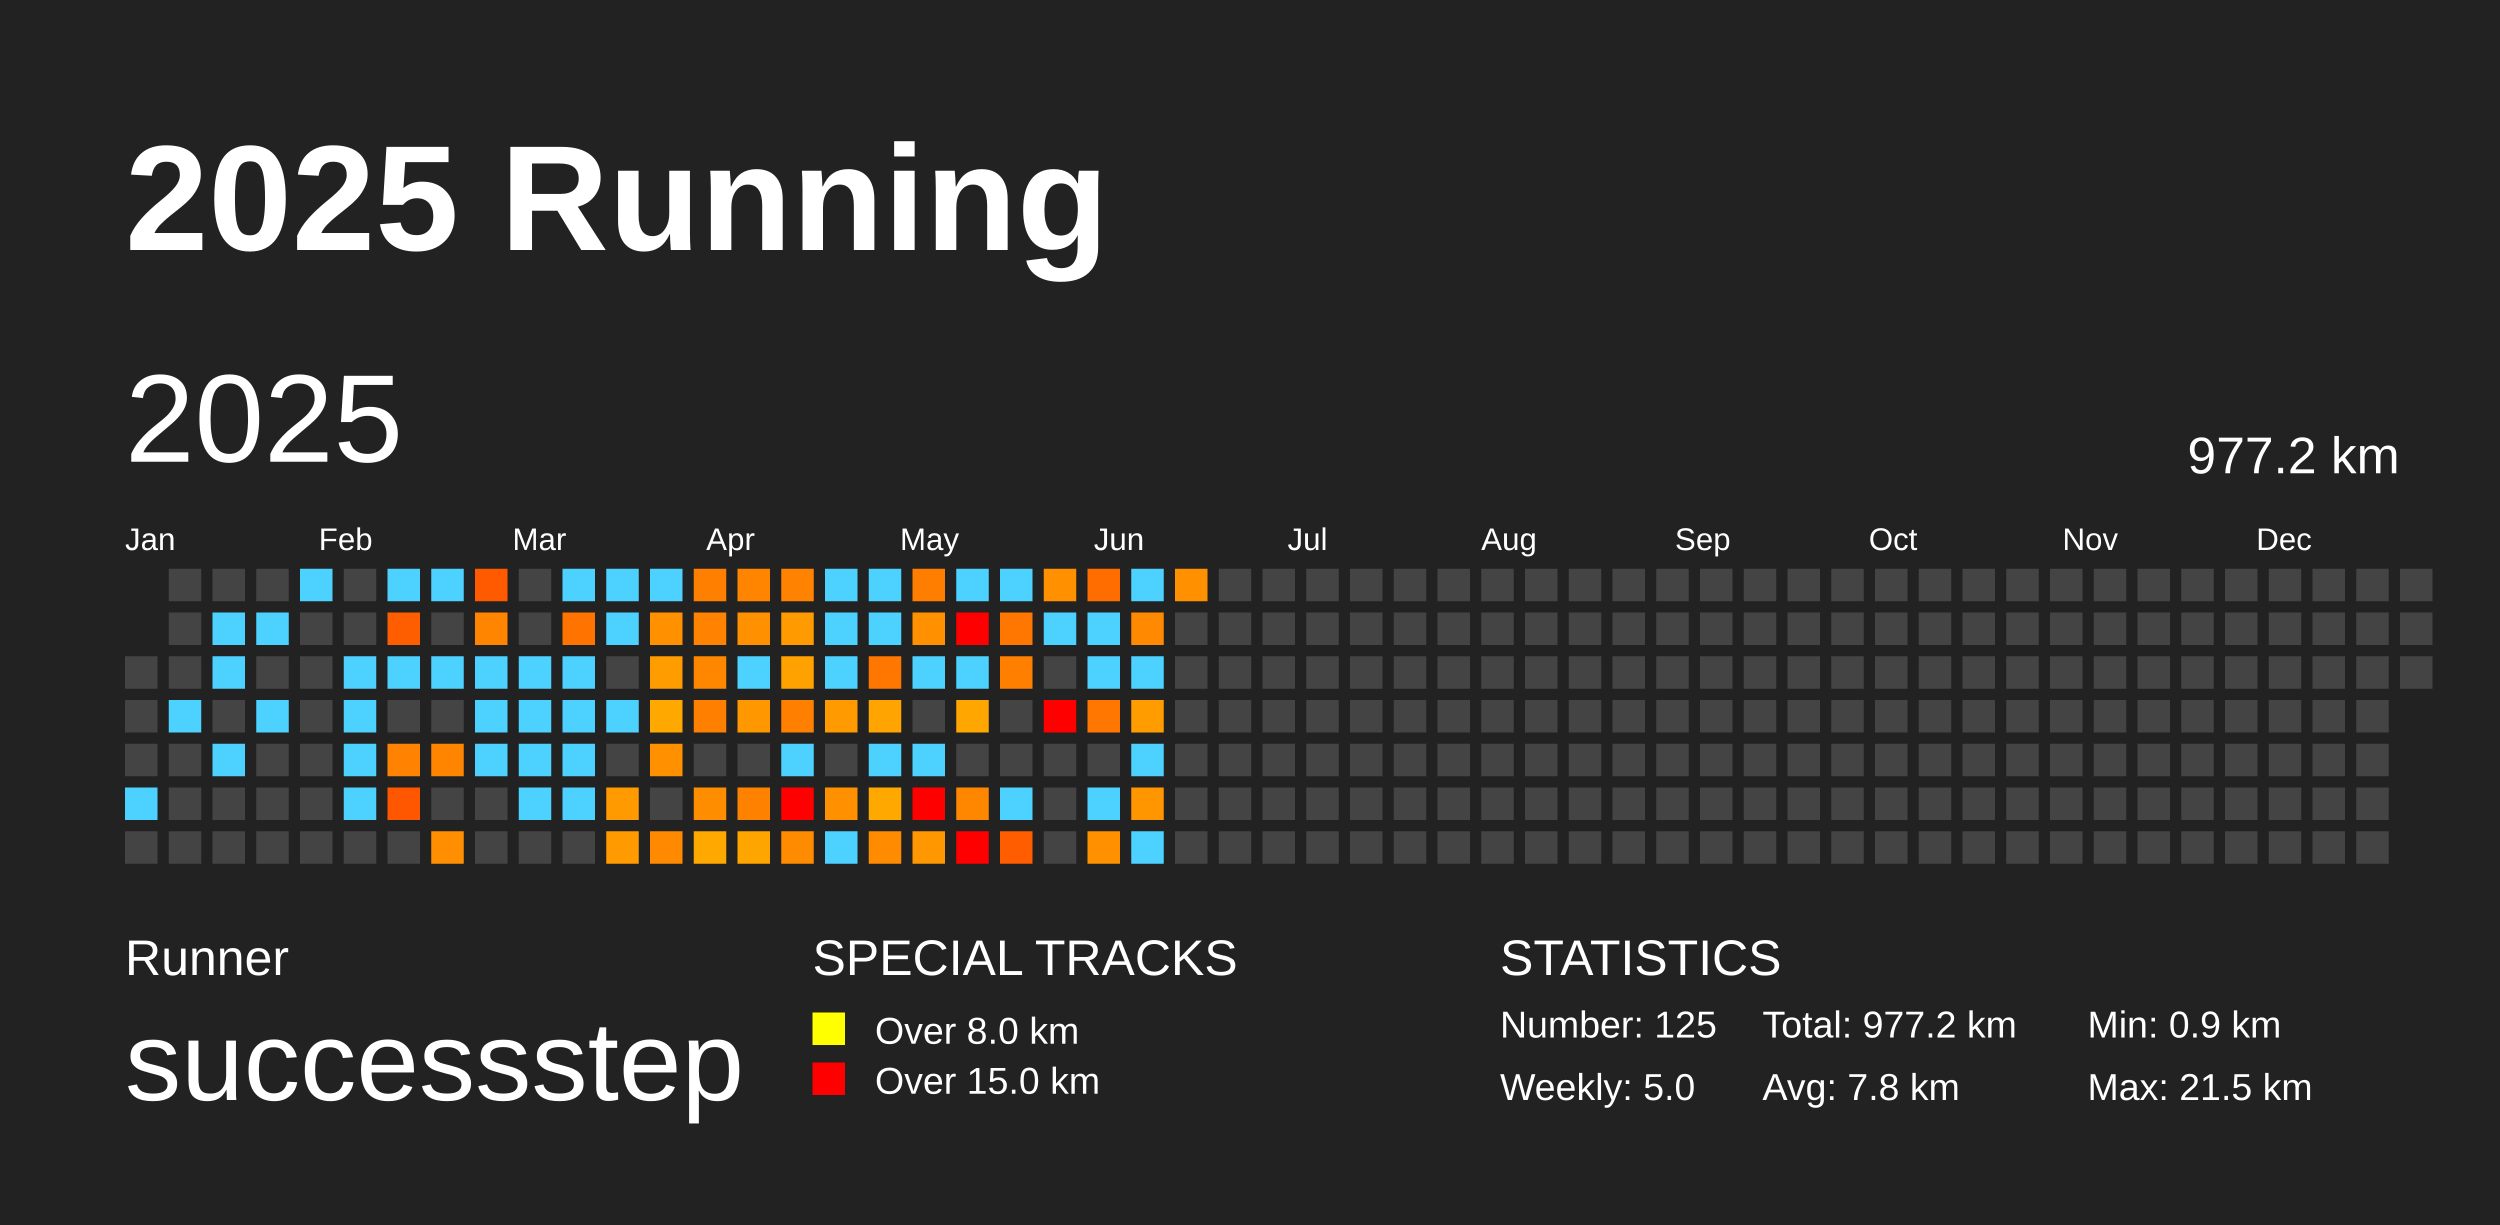
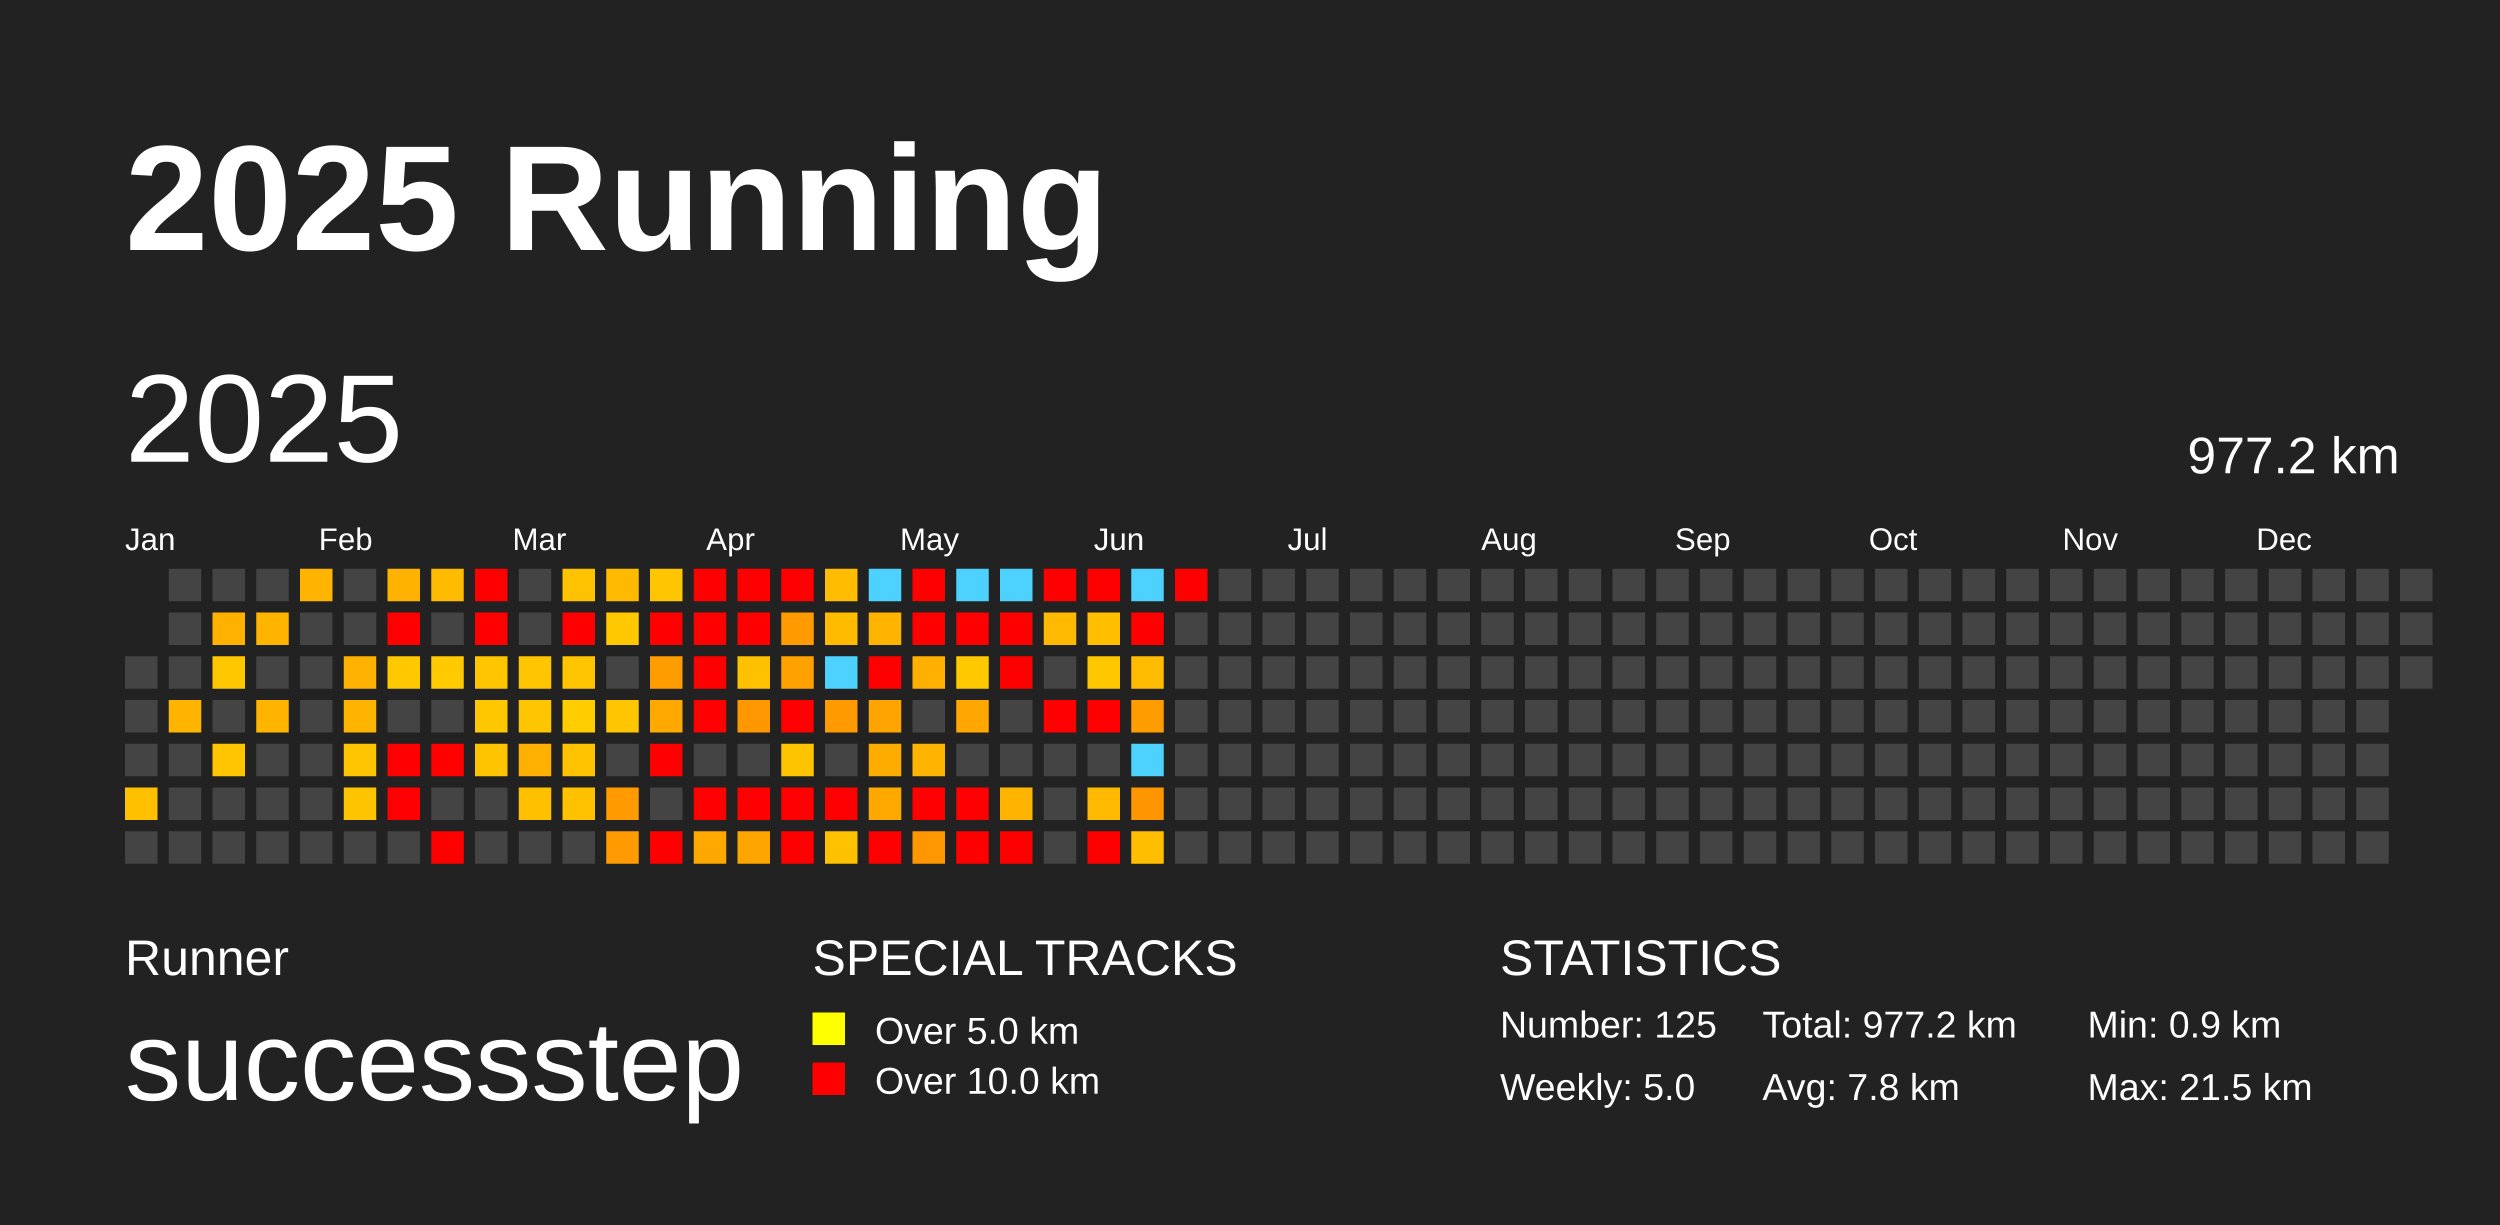
<svg xmlns="http://www.w3.org/2000/svg" baseProfile="full" height="98mm" version="1.1" viewBox="0,0,200,98" width="200mm">
  <defs />
  <rect fill="#222222" height="98" width="200" x="0" y="0" />
  <text fill="#FFFFFF" style="font-size:12px; font-family:Arial; font-weight:bold;" x="10" y="20">2025 Running</text>
  <text fill="#FFFFFF" style="font-size:4px; font-family:Arial" x="10" y="78">Runner</text>
  <text fill="#FFFFFF" style="font-size:9px; font-family:Arial" x="10" y="88">successstep</text>
  <text fill="#FFFFFF" style="font-size:4px; font-family:Arial" x="65" y="78">SPECIAL TRACKS</text>
  <rect fill="yellow" height="2.6" width="2.6" x="65" y="81" />
-   <text fill="#FFFFFF" style="font-size:3px; font-family:Arial" x="70" y="83.5">Over 8.0 km</text>
+   <text fill="#FFFFFF" style="font-size:3px; font-family:Arial" x="70" y="83.5">Over 5.0 km</text>
  <rect fill="red" height="2.6" width="2.6" x="65" y="85" />
-   <text fill="#FFFFFF" style="font-size:3px; font-family:Arial" x="70" y="87.5">Over 15.0 km</text>
+   <text fill="#FFFFFF" style="font-size:3px; font-family:Arial" x="70" y="87.5">Over 10.0 km</text>
  <text fill="#FFFFFF" style="font-size:4px; font-family:Arial" x="120" y="78">STATISTICS</text>
  <text fill="#FFFFFF" style="font-size:3px; font-family:Arial" x="120" y="83">Number: 125</text>
  <text fill="#FFFFFF" style="font-size:3px; font-family:Arial" x="120" y="88">Weekly: 5.0</text>
  <text fill="#FFFFFF" style="font-size:3px; font-family:Arial" x="141" y="83">Total: 977.2 km</text>
  <text fill="#FFFFFF" style="font-size:3px; font-family:Arial" x="141" y="88">Avg: 7.8 km</text>
  <text fill="#FFFFFF" style="font-size:3px; font-family:Arial" x="167" y="83">Min: 0.9 km</text>
  <text fill="#FFFFFF" style="font-size:3px; font-family:Arial" x="167" y="88">Max: 21.5 km</text>
  <text dominant-baseline="hanging" fill="#FFFFFF" style="font-size:10.0px; font-family:Arial;" x="10" y="30">2025</text>
  <text dominant-baseline="hanging" fill="#FFFFFF" style="font-size:4.125px; font-family:Arial;" x="175" y="35">977.2 km</text>
  <text fill="#FFFFFF" style="font-size:2.5px; font-family:Arial" x="10.0" y="44">Jan</text>
  <text fill="#FFFFFF" style="font-size:2.5px; font-family:Arial" x="25.5" y="44">Feb</text>
  <text fill="#FFFFFF" style="font-size:2.5px; font-family:Arial" x="41.0" y="44">Mar</text>
  <text fill="#FFFFFF" style="font-size:2.5px; font-family:Arial" x="56.5" y="44">Apr</text>
  <text fill="#FFFFFF" style="font-size:2.5px; font-family:Arial" x="72.0" y="44">May</text>
  <text fill="#FFFFFF" style="font-size:2.5px; font-family:Arial" x="87.5" y="44">Jun</text>
  <text fill="#FFFFFF" style="font-size:2.5px; font-family:Arial" x="103.0" y="44">Jul</text>
  <text fill="#FFFFFF" style="font-size:2.5px; font-family:Arial" x="118.5" y="44">Aug</text>
  <text fill="#FFFFFF" style="font-size:2.5px; font-family:Arial" x="134.0" y="44">Sep</text>
  <text fill="#FFFFFF" style="font-size:2.5px; font-family:Arial" x="149.5" y="44">Oct</text>
  <text fill="#FFFFFF" style="font-size:2.5px; font-family:Arial" x="165.0" y="44">Nov</text>
  <text fill="#FFFFFF" style="font-size:2.5px; font-family:Arial" x="180.5" y="44">Dec</text>
  <rect fill="#444444" height="2.6" width="2.6" x="10.0" y="52.5" />
  <rect fill="#444444" height="2.6" width="2.6" x="10.0" y="56.0" />
  <rect fill="#444444" height="2.6" width="2.6" x="10.0" y="59.5" />
-   <rect fill="#4dd2ff" height="2.6" width="2.6" x="10.0" y="63.0" />
+   <rect fill="#ffc000" height="2.6" width="2.6" x="10.0" y="63.0" />
  <rect fill="#444444" height="2.6" width="2.6" x="10.0" y="66.5" />
  <rect fill="#444444" height="2.6" width="2.6" x="13.5" y="45.5" />
  <rect fill="#444444" height="2.6" width="2.6" x="13.5" y="49.0" />
  <rect fill="#444444" height="2.6" width="2.6" x="13.5" y="52.5" />
-   <rect fill="#4dd2ff" height="2.6" width="2.6" x="13.5" y="56.0" />
+   <rect fill="#ffb500" height="2.6" width="2.6" x="13.5" y="56.0" />
  <rect fill="#444444" height="2.6" width="2.6" x="13.5" y="59.5" />
  <rect fill="#444444" height="2.6" width="2.6" x="13.5" y="63.0" />
  <rect fill="#444444" height="2.6" width="2.6" x="13.5" y="66.5" />
  <rect fill="#444444" height="2.6" width="2.6" x="17.0" y="45.5" />
-   <rect fill="#4dd2ff" height="2.6" width="2.6" x="17.0" y="49.0" />
-   <rect fill="#4dd2ff" height="2.6" width="2.6" x="17.0" y="52.5" />
+   <rect fill="#ffb100" height="2.6" width="2.6" x="17.0" y="49.0" />
+   <rect fill="#ffc700" height="2.6" width="2.6" x="17.0" y="52.5" />
  <rect fill="#444444" height="2.6" width="2.6" x="17.0" y="56.0" />
-   <rect fill="#4dd2ff" height="2.6" width="2.6" x="17.0" y="59.5" />
+   <rect fill="#ffc600" height="2.6" width="2.6" x="17.0" y="59.5" />
  <rect fill="#444444" height="2.6" width="2.6" x="17.0" y="63.0" />
  <rect fill="#444444" height="2.6" width="2.6" x="17.0" y="66.5" />
  <rect fill="#444444" height="2.6" width="2.6" x="20.5" y="45.5" />
-   <rect fill="#4dd2ff" height="2.6" width="2.6" x="20.5" y="49.0" />
+   <rect fill="#ffb400" height="2.6" width="2.6" x="20.5" y="49.0" />
  <rect fill="#444444" height="2.6" width="2.6" x="20.5" y="52.5" />
-   <rect fill="#4dd2ff" height="2.6" width="2.6" x="20.5" y="56.0" />
+   <rect fill="#ffb500" height="2.6" width="2.6" x="20.5" y="56.0" />
  <rect fill="#444444" height="2.6" width="2.6" x="20.5" y="59.5" />
  <rect fill="#444444" height="2.6" width="2.6" x="20.5" y="63.0" />
  <rect fill="#444444" height="2.6" width="2.6" x="20.5" y="66.5" />
-   <rect fill="#4dd2ff" height="2.6" width="2.6" x="24.0" y="45.5" />
+   <rect fill="#ffb400" height="2.6" width="2.6" x="24.0" y="45.5" />
  <rect fill="#444444" height="2.6" width="2.6" x="24.0" y="49.0" />
  <rect fill="#444444" height="2.6" width="2.6" x="24.0" y="52.5" />
  <rect fill="#444444" height="2.6" width="2.6" x="24.0" y="56.0" />
  <rect fill="#444444" height="2.6" width="2.6" x="24.0" y="59.5" />
  <rect fill="#444444" height="2.6" width="2.6" x="24.0" y="63.0" />
  <rect fill="#444444" height="2.6" width="2.6" x="24.0" y="66.5" />
  <rect fill="#444444" height="2.6" width="2.6" x="27.5" y="45.5" />
  <rect fill="#444444" height="2.6" width="2.6" x="27.5" y="49.0" />
-   <rect fill="#4dd2ff" height="2.6" width="2.6" x="27.5" y="52.5" />
-   <rect fill="#4dd2ff" height="2.6" width="2.6" x="27.5" y="56.0" />
-   <rect fill="#4dd2ff" height="2.6" width="2.6" x="27.5" y="59.5" />
-   <rect fill="#4dd2ff" height="2.6" width="2.6" x="27.5" y="63.0" />
+   <rect fill="#ffb100" height="2.6" width="2.6" x="27.5" y="52.5" />
+   <rect fill="#ffb400" height="2.6" width="2.6" x="27.5" y="56.0" />
+   <rect fill="#ffc500" height="2.6" width="2.6" x="27.5" y="59.5" />
+   <rect fill="#ffc400" height="2.6" width="2.6" x="27.5" y="63.0" />
  <rect fill="#444444" height="2.6" width="2.6" x="27.5" y="66.5" />
-   <rect fill="#4dd2ff" height="2.6" width="2.6" x="31.0" y="45.5" />
-   <rect fill="#ff5e00" height="2.6" width="2.6" x="31.0" y="49.0" />
-   <rect fill="#4dd2ff" height="2.6" width="2.6" x="31.0" y="52.5" />
+   <rect fill="#ffb300" height="2.6" width="2.6" x="31.0" y="45.5" />
+   <rect fill="red" height="2.6" width="2.6" x="31.0" y="49.0" />
+   <rect fill="#ffc800" height="2.6" width="2.6" x="31.0" y="52.5" />
  <rect fill="#444444" height="2.6" width="2.6" x="31.0" y="56.0" />
-   <rect fill="#ff8300" height="2.6" width="2.6" x="31.0" y="59.5" />
-   <rect fill="#ff5600" height="2.6" width="2.6" x="31.0" y="63.0" />
+   <rect fill="red" height="2.6" width="2.6" x="31.0" y="59.5" />
+   <rect fill="red" height="2.6" width="2.6" x="31.0" y="63.0" />
  <rect fill="#444444" height="2.6" width="2.6" x="31.0" y="66.5" />
-   <rect fill="#4dd2ff" height="2.6" width="2.6" x="34.5" y="45.5" />
+   <rect fill="#ffbb00" height="2.6" width="2.6" x="34.5" y="45.5" />
  <rect fill="#444444" height="2.6" width="2.6" x="34.5" y="49.0" />
-   <rect fill="#4dd2ff" height="2.6" width="2.6" x="34.5" y="52.5" />
+   <rect fill="#ffcb00" height="2.6" width="2.6" x="34.5" y="52.5" />
  <rect fill="#444444" height="2.6" width="2.6" x="34.5" y="56.0" />
-   <rect fill="#ff8400" height="2.6" width="2.6" x="34.5" y="59.5" />
+   <rect fill="red" height="2.6" width="2.6" x="34.5" y="59.5" />
  <rect fill="#444444" height="2.6" width="2.6" x="34.5" y="63.0" />
-   <rect fill="#ff8f00" height="2.6" width="2.6" x="34.5" y="66.5" />
-   <rect fill="#ff5a00" height="2.6" width="2.6" x="38.0" y="45.5" />
-   <rect fill="#ff8400" height="2.6" width="2.6" x="38.0" y="49.0" />
-   <rect fill="#4dd2ff" height="2.6" width="2.6" x="38.0" y="52.5" />
-   <rect fill="#4dd2ff" height="2.6" width="2.6" x="38.0" y="56.0" />
-   <rect fill="#4dd2ff" height="2.6" width="2.6" x="38.0" y="59.5" />
+   <rect fill="red" height="2.6" width="2.6" x="34.5" y="66.5" />
+   <rect fill="red" height="2.6" width="2.6" x="38.0" y="45.5" />
+   <rect fill="red" height="2.6" width="2.6" x="38.0" y="49.0" />
+   <rect fill="#ffc600" height="2.6" width="2.6" x="38.0" y="52.5" />
+   <rect fill="#ffc700" height="2.6" width="2.6" x="38.0" y="56.0" />
+   <rect fill="#ffc400" height="2.6" width="2.6" x="38.0" y="59.5" />
  <rect fill="#444444" height="2.6" width="2.6" x="38.0" y="63.0" />
  <rect fill="#444444" height="2.6" width="2.6" x="38.0" y="66.5" />
  <rect fill="#444444" height="2.6" width="2.6" x="41.5" y="45.5" />
  <rect fill="#444444" height="2.6" width="2.6" x="41.5" y="49.0" />
-   <rect fill="#4dd2ff" height="2.6" width="2.6" x="41.5" y="52.5" />
-   <rect fill="#4dd2ff" height="2.6" width="2.6" x="41.5" y="56.0" />
-   <rect fill="#4dd2ff" height="2.6" width="2.6" x="41.5" y="59.5" />
-   <rect fill="#4dd2ff" height="2.6" width="2.6" x="41.5" y="63.0" />
+   <rect fill="#ffc500" height="2.6" width="2.6" x="41.5" y="52.5" />
+   <rect fill="#ffc600" height="2.6" width="2.6" x="41.5" y="56.0" />
+   <rect fill="#ffb000" height="2.6" width="2.6" x="41.5" y="59.5" />
+   <rect fill="#ffc000" height="2.6" width="2.6" x="41.5" y="63.0" />
  <rect fill="#444444" height="2.6" width="2.6" x="41.5" y="66.5" />
-   <rect fill="#4dd2ff" height="2.6" width="2.6" x="45.0" y="45.5" />
-   <rect fill="#ff7400" height="2.6" width="2.6" x="45.0" y="49.0" />
-   <rect fill="#4dd2ff" height="2.6" width="2.6" x="45.0" y="52.5" />
-   <rect fill="#4dd2ff" height="2.6" width="2.6" x="45.0" y="56.0" />
-   <rect fill="#4dd2ff" height="2.6" width="2.6" x="45.0" y="59.5" />
-   <rect fill="#4dd2ff" height="2.6" width="2.6" x="45.0" y="63.0" />
+   <rect fill="#ffc200" height="2.6" width="2.6" x="45.0" y="45.5" />
+   <rect fill="red" height="2.6" width="2.6" x="45.0" y="49.0" />
+   <rect fill="#ffc500" height="2.6" width="2.6" x="45.0" y="52.5" />
+   <rect fill="#ffcd00" height="2.6" width="2.6" x="45.0" y="56.0" />
+   <rect fill="#ffc200" height="2.6" width="2.6" x="45.0" y="59.5" />
+   <rect fill="#ffc100" height="2.6" width="2.6" x="45.0" y="63.0" />
  <rect fill="#444444" height="2.6" width="2.6" x="45.0" y="66.5" />
-   <rect fill="#4dd2ff" height="2.6" width="2.6" x="48.5" y="45.5" />
-   <rect fill="#4dd2ff" height="2.6" width="2.6" x="48.5" y="49.0" />
+   <rect fill="#ffba00" height="2.6" width="2.6" x="48.5" y="45.5" />
+   <rect fill="#ffc800" height="2.6" width="2.6" x="48.5" y="49.0" />
  <rect fill="#444444" height="2.6" width="2.6" x="48.5" y="52.5" />
-   <rect fill="#4dd2ff" height="2.6" width="2.6" x="48.5" y="56.0" />
+   <rect fill="#ffc500" height="2.6" width="2.6" x="48.5" y="56.0" />
  <rect fill="#444444" height="2.6" width="2.6" x="48.5" y="59.5" />
  <rect fill="#ff9a00" height="2.6" width="2.6" x="48.5" y="63.0" />
  <rect fill="#ff9b00" height="2.6" width="2.6" x="48.5" y="66.5" />
-   <rect fill="#4dd2ff" height="2.6" width="2.6" x="52.0" y="45.5" />
-   <rect fill="#ff9000" height="2.6" width="2.6" x="52.0" y="49.0" />
+   <rect fill="#ffc500" height="2.6" width="2.6" x="52.0" y="45.5" />
+   <rect fill="red" height="2.6" width="2.6" x="52.0" y="49.0" />
  <rect fill="#ff9c00" height="2.6" width="2.6" x="52.0" y="52.5" />
  <rect fill="#ffa900" height="2.6" width="2.6" x="52.0" y="56.0" />
-   <rect fill="#ff9100" height="2.6" width="2.6" x="52.0" y="59.5" />
+   <rect fill="red" height="2.6" width="2.6" x="52.0" y="59.5" />
  <rect fill="#444444" height="2.6" width="2.6" x="52.0" y="63.0" />
-   <rect fill="#ff8900" height="2.6" width="2.6" x="52.0" y="66.5" />
-   <rect fill="#ff8000" height="2.6" width="2.6" x="55.5" y="45.5" />
-   <rect fill="#ff8200" height="2.6" width="2.6" x="55.5" y="49.0" />
-   <rect fill="#ff8700" height="2.6" width="2.6" x="55.5" y="52.5" />
-   <rect fill="#ff8000" height="2.6" width="2.6" x="55.5" y="56.0" />
+   <rect fill="red" height="2.6" width="2.6" x="52.0" y="66.5" />
+   <rect fill="red" height="2.6" width="2.6" x="55.5" y="45.5" />
+   <rect fill="red" height="2.6" width="2.6" x="55.5" y="49.0" />
+   <rect fill="red" height="2.6" width="2.6" x="55.5" y="52.5" />
+   <rect fill="red" height="2.6" width="2.6" x="55.5" y="56.0" />
  <rect fill="#444444" height="2.6" width="2.6" x="55.5" y="59.5" />
-   <rect fill="#ff8d00" height="2.6" width="2.6" x="55.5" y="63.0" />
+   <rect fill="red" height="2.6" width="2.6" x="55.5" y="63.0" />
  <rect fill="#ffa800" height="2.6" width="2.6" x="55.5" y="66.5" />
-   <rect fill="#ff8500" height="2.6" width="2.6" x="59.0" y="45.5" />
-   <rect fill="#ff9100" height="2.6" width="2.6" x="59.0" y="49.0" />
-   <rect fill="#4dd2ff" height="2.6" width="2.6" x="59.0" y="52.5" />
+   <rect fill="red" height="2.6" width="2.6" x="59.0" y="45.5" />
+   <rect fill="red" height="2.6" width="2.6" x="59.0" y="49.0" />
+   <rect fill="#ffc100" height="2.6" width="2.6" x="59.0" y="52.5" />
  <rect fill="#ff9700" height="2.6" width="2.6" x="59.0" y="56.0" />
  <rect fill="#444444" height="2.6" width="2.6" x="59.0" y="59.5" />
-   <rect fill="#ff8100" height="2.6" width="2.6" x="59.0" y="63.0" />
+   <rect fill="red" height="2.6" width="2.6" x="59.0" y="63.0" />
  <rect fill="#ffa500" height="2.6" width="2.6" x="59.0" y="66.5" />
-   <rect fill="#ff8300" height="2.6" width="2.6" x="62.5" y="45.5" />
+   <rect fill="red" height="2.6" width="2.6" x="62.5" y="45.5" />
  <rect fill="#ff9b00" height="2.6" width="2.6" x="62.5" y="49.0" />
  <rect fill="#ffa200" height="2.6" width="2.6" x="62.5" y="52.5" />
-   <rect fill="#ff8000" height="2.6" width="2.6" x="62.5" y="56.0" />
-   <rect fill="#4dd2ff" height="2.6" width="2.6" x="62.5" y="59.5" />
+   <rect fill="red" height="2.6" width="2.6" x="62.5" y="56.0" />
+   <rect fill="#ffc400" height="2.6" width="2.6" x="62.5" y="59.5" />
  <rect fill="red" height="2.6" width="2.6" x="62.5" y="63.0" />
-   <rect fill="#ff8b00" height="2.6" width="2.6" x="62.5" y="66.5" />
-   <rect fill="#4dd2ff" height="2.6" width="2.6" x="66.0" y="45.5" />
-   <rect fill="#4dd2ff" height="2.6" width="2.6" x="66.0" y="49.0" />
+   <rect fill="red" height="2.6" width="2.6" x="62.5" y="66.5" />
+   <rect fill="#ffbc00" height="2.6" width="2.6" x="66.0" y="45.5" />
+   <rect fill="#ffbb00" height="2.6" width="2.6" x="66.0" y="49.0" />
  <rect fill="#4dd2ff" height="2.6" width="2.6" x="66.0" y="52.5" />
  <rect fill="#ff9a00" height="2.6" width="2.6" x="66.0" y="56.0" />
  <rect fill="#444444" height="2.6" width="2.6" x="66.0" y="59.5" />
-   <rect fill="#ff9100" height="2.6" width="2.6" x="66.0" y="63.0" />
-   <rect fill="#4dd2ff" height="2.6" width="2.6" x="66.0" y="66.5" />
+   <rect fill="red" height="2.6" width="2.6" x="66.0" y="63.0" />
+   <rect fill="#ffc100" height="2.6" width="2.6" x="66.0" y="66.5" />
  <rect fill="#4dd2ff" height="2.6" width="2.6" x="69.5" y="45.5" />
-   <rect fill="#4dd2ff" height="2.6" width="2.6" x="69.5" y="49.0" />
-   <rect fill="#ff7600" height="2.6" width="2.6" x="69.5" y="52.5" />
+   <rect fill="#ffb500" height="2.6" width="2.6" x="69.5" y="49.0" />
+   <rect fill="red" height="2.6" width="2.6" x="69.5" y="52.5" />
  <rect fill="#ffa400" height="2.6" width="2.6" x="69.5" y="56.0" />
-   <rect fill="#4dd2ff" height="2.6" width="2.6" x="69.5" y="59.5" />
+   <rect fill="#ffac00" height="2.6" width="2.6" x="69.5" y="59.5" />
  <rect fill="#ffa900" height="2.6" width="2.6" x="69.5" y="63.0" />
-   <rect fill="#ff8c00" height="2.6" width="2.6" x="69.5" y="66.5" />
-   <rect fill="#ff7e00" height="2.6" width="2.6" x="73.0" y="45.5" />
-   <rect fill="#ff9100" height="2.6" width="2.6" x="73.0" y="49.0" />
-   <rect fill="#4dd2ff" height="2.6" width="2.6" x="73.0" y="52.5" />
+   <rect fill="red" height="2.6" width="2.6" x="69.5" y="66.5" />
+   <rect fill="red" height="2.6" width="2.6" x="73.0" y="45.5" />
+   <rect fill="red" height="2.6" width="2.6" x="73.0" y="49.0" />
+   <rect fill="#ffb000" height="2.6" width="2.6" x="73.0" y="52.5" />
  <rect fill="#444444" height="2.6" width="2.6" x="73.0" y="56.0" />
-   <rect fill="#4dd2ff" height="2.6" width="2.6" x="73.0" y="59.5" />
+   <rect fill="#ffb400" height="2.6" width="2.6" x="73.0" y="59.5" />
  <rect fill="red" height="2.6" width="2.6" x="73.0" y="63.0" />
  <rect fill="#ff9800" height="2.6" width="2.6" x="73.0" y="66.5" />
  <rect fill="#4dd2ff" height="2.6" width="2.6" x="76.5" y="45.5" />
  <rect fill="red" height="2.6" width="2.6" x="76.5" y="49.0" />
-   <rect fill="#4dd2ff" height="2.6" width="2.6" x="76.5" y="52.5" />
+   <rect fill="#ffc900" height="2.6" width="2.6" x="76.5" y="52.5" />
  <rect fill="#ffa700" height="2.6" width="2.6" x="76.5" y="56.0" />
  <rect fill="#444444" height="2.6" width="2.6" x="76.5" y="59.5" />
-   <rect fill="#ff8700" height="2.6" width="2.6" x="76.5" y="63.0" />
+   <rect fill="red" height="2.6" width="2.6" x="76.5" y="63.0" />
  <rect fill="red" height="2.6" width="2.6" x="76.5" y="66.5" />
  <rect fill="#4dd2ff" height="2.6" width="2.6" x="80.0" y="45.5" />
-   <rect fill="#ff7700" height="2.6" width="2.6" x="80.0" y="49.0" />
-   <rect fill="#ff7f00" height="2.6" width="2.6" x="80.0" y="52.5" />
+   <rect fill="red" height="2.6" width="2.6" x="80.0" y="49.0" />
+   <rect fill="red" height="2.6" width="2.6" x="80.0" y="52.5" />
  <rect fill="#444444" height="2.6" width="2.6" x="80.0" y="56.0" />
  <rect fill="#444444" height="2.6" width="2.6" x="80.0" y="59.5" />
-   <rect fill="#4dd2ff" height="2.6" width="2.6" x="80.0" y="63.0" />
-   <rect fill="#ff5d00" height="2.6" width="2.6" x="80.0" y="66.5" />
-   <rect fill="#ff9000" height="2.6" width="2.6" x="83.5" y="45.5" />
-   <rect fill="#4dd2ff" height="2.6" width="2.6" x="83.5" y="49.0" />
+   <rect fill="#ffb500" height="2.6" width="2.6" x="80.0" y="63.0" />
+   <rect fill="red" height="2.6" width="2.6" x="80.0" y="66.5" />
+   <rect fill="red" height="2.6" width="2.6" x="83.5" y="45.5" />
+   <rect fill="#ffb900" height="2.6" width="2.6" x="83.5" y="49.0" />
  <rect fill="#444444" height="2.6" width="2.6" x="83.5" y="52.5" />
  <rect fill="red" height="2.6" width="2.6" x="83.5" y="56.0" />
  <rect fill="#444444" height="2.6" width="2.6" x="83.5" y="59.5" />
  <rect fill="#444444" height="2.6" width="2.6" x="83.5" y="63.0" />
  <rect fill="#444444" height="2.6" width="2.6" x="83.5" y="66.5" />
-   <rect fill="#ff6c00" height="2.6" width="2.6" x="87.0" y="45.5" />
-   <rect fill="#4dd2ff" height="2.6" width="2.6" x="87.0" y="49.0" />
-   <rect fill="#4dd2ff" height="2.6" width="2.6" x="87.0" y="52.5" />
-   <rect fill="#ff7700" height="2.6" width="2.6" x="87.0" y="56.0" />
+   <rect fill="red" height="2.6" width="2.6" x="87.0" y="45.5" />
+   <rect fill="#ffbf00" height="2.6" width="2.6" x="87.0" y="49.0" />
+   <rect fill="#ffc700" height="2.6" width="2.6" x="87.0" y="52.5" />
+   <rect fill="red" height="2.6" width="2.6" x="87.0" y="56.0" />
  <rect fill="#444444" height="2.6" width="2.6" x="87.0" y="59.5" />
-   <rect fill="#4dd2ff" height="2.6" width="2.6" x="87.0" y="63.0" />
-   <rect fill="#ff9100" height="2.6" width="2.6" x="87.0" y="66.5" />
+   <rect fill="#ffb900" height="2.6" width="2.6" x="87.0" y="63.0" />
+   <rect fill="red" height="2.6" width="2.6" x="87.0" y="66.5" />
  <rect fill="#4dd2ff" height="2.6" width="2.6" x="90.5" y="45.5" />
-   <rect fill="#ff8900" height="2.6" width="2.6" x="90.5" y="49.0" />
-   <rect fill="#4dd2ff" height="2.6" width="2.6" x="90.5" y="52.5" />
+   <rect fill="red" height="2.6" width="2.6" x="90.5" y="49.0" />
+   <rect fill="#ffbc00" height="2.6" width="2.6" x="90.5" y="52.5" />
  <rect fill="#ff9d00" height="2.6" width="2.6" x="90.5" y="56.0" />
  <rect fill="#4dd2ff" height="2.6" width="2.6" x="90.5" y="59.5" />
  <rect fill="#ff9600" height="2.6" width="2.6" x="90.5" y="63.0" />
-   <rect fill="#4dd2ff" height="2.6" width="2.6" x="90.5" y="66.5" />
-   <rect fill="#ff9100" height="2.6" width="2.6" x="94.0" y="45.5" />
+   <rect fill="#ffbf00" height="2.6" width="2.6" x="90.5" y="66.5" />
+   <rect fill="red" height="2.6" width="2.6" x="94.0" y="45.5" />
  <rect fill="#444444" height="2.6" width="2.6" x="94.0" y="49.0" />
  <rect fill="#444444" height="2.6" width="2.6" x="94.0" y="52.5" />
  <rect fill="#444444" height="2.6" width="2.6" x="94.0" y="56.0" />
  <rect fill="#444444" height="2.6" width="2.6" x="94.0" y="59.5" />
  <rect fill="#444444" height="2.6" width="2.6" x="94.0" y="63.0" />
  <rect fill="#444444" height="2.6" width="2.6" x="94.0" y="66.5" />
  <rect fill="#444444" height="2.6" width="2.6" x="97.5" y="45.5" />
  <rect fill="#444444" height="2.6" width="2.6" x="97.5" y="49.0" />
  <rect fill="#444444" height="2.6" width="2.6" x="97.5" y="52.5" />
  <rect fill="#444444" height="2.6" width="2.6" x="97.5" y="56.0" />
  <rect fill="#444444" height="2.6" width="2.6" x="97.5" y="59.5" />
  <rect fill="#444444" height="2.6" width="2.6" x="97.5" y="63.0" />
  <rect fill="#444444" height="2.6" width="2.6" x="97.5" y="66.5" />
  <rect fill="#444444" height="2.6" width="2.6" x="101.0" y="45.5" />
  <rect fill="#444444" height="2.6" width="2.6" x="101.0" y="49.0" />
  <rect fill="#444444" height="2.6" width="2.6" x="101.0" y="52.5" />
  <rect fill="#444444" height="2.6" width="2.6" x="101.0" y="56.0" />
  <rect fill="#444444" height="2.6" width="2.6" x="101.0" y="59.5" />
  <rect fill="#444444" height="2.6" width="2.6" x="101.0" y="63.0" />
  <rect fill="#444444" height="2.6" width="2.6" x="101.0" y="66.5" />
  <rect fill="#444444" height="2.6" width="2.6" x="104.5" y="45.5" />
  <rect fill="#444444" height="2.6" width="2.6" x="104.5" y="49.0" />
  <rect fill="#444444" height="2.6" width="2.6" x="104.5" y="52.5" />
  <rect fill="#444444" height="2.6" width="2.6" x="104.5" y="56.0" />
  <rect fill="#444444" height="2.6" width="2.6" x="104.5" y="59.5" />
  <rect fill="#444444" height="2.6" width="2.6" x="104.5" y="63.0" />
  <rect fill="#444444" height="2.6" width="2.6" x="104.5" y="66.5" />
  <rect fill="#444444" height="2.6" width="2.6" x="108.0" y="45.5" />
  <rect fill="#444444" height="2.6" width="2.6" x="108.0" y="49.0" />
  <rect fill="#444444" height="2.6" width="2.6" x="108.0" y="52.5" />
  <rect fill="#444444" height="2.6" width="2.6" x="108.0" y="56.0" />
  <rect fill="#444444" height="2.6" width="2.6" x="108.0" y="59.5" />
  <rect fill="#444444" height="2.6" width="2.6" x="108.0" y="63.0" />
  <rect fill="#444444" height="2.6" width="2.6" x="108.0" y="66.5" />
  <rect fill="#444444" height="2.6" width="2.6" x="111.5" y="45.5" />
  <rect fill="#444444" height="2.6" width="2.6" x="111.5" y="49.0" />
  <rect fill="#444444" height="2.6" width="2.6" x="111.5" y="52.5" />
  <rect fill="#444444" height="2.6" width="2.6" x="111.5" y="56.0" />
  <rect fill="#444444" height="2.6" width="2.6" x="111.5" y="59.5" />
  <rect fill="#444444" height="2.6" width="2.6" x="111.5" y="63.0" />
  <rect fill="#444444" height="2.6" width="2.6" x="111.5" y="66.5" />
  <rect fill="#444444" height="2.6" width="2.6" x="115.0" y="45.5" />
  <rect fill="#444444" height="2.6" width="2.6" x="115.0" y="49.0" />
  <rect fill="#444444" height="2.6" width="2.6" x="115.0" y="52.5" />
  <rect fill="#444444" height="2.6" width="2.6" x="115.0" y="56.0" />
  <rect fill="#444444" height="2.6" width="2.6" x="115.0" y="59.5" />
  <rect fill="#444444" height="2.6" width="2.6" x="115.0" y="63.0" />
  <rect fill="#444444" height="2.6" width="2.6" x="115.0" y="66.5" />
  <rect fill="#444444" height="2.6" width="2.6" x="118.5" y="45.5" />
  <rect fill="#444444" height="2.6" width="2.6" x="118.5" y="49.0" />
  <rect fill="#444444" height="2.6" width="2.6" x="118.5" y="52.5" />
  <rect fill="#444444" height="2.6" width="2.6" x="118.5" y="56.0" />
  <rect fill="#444444" height="2.6" width="2.6" x="118.5" y="59.5" />
  <rect fill="#444444" height="2.6" width="2.6" x="118.5" y="63.0" />
  <rect fill="#444444" height="2.6" width="2.6" x="118.5" y="66.5" />
  <rect fill="#444444" height="2.6" width="2.6" x="122.0" y="45.5" />
  <rect fill="#444444" height="2.6" width="2.6" x="122.0" y="49.0" />
  <rect fill="#444444" height="2.6" width="2.6" x="122.0" y="52.5" />
  <rect fill="#444444" height="2.6" width="2.6" x="122.0" y="56.0" />
  <rect fill="#444444" height="2.6" width="2.6" x="122.0" y="59.5" />
  <rect fill="#444444" height="2.6" width="2.6" x="122.0" y="63.0" />
  <rect fill="#444444" height="2.6" width="2.6" x="122.0" y="66.5" />
  <rect fill="#444444" height="2.6" width="2.6" x="125.5" y="45.5" />
  <rect fill="#444444" height="2.6" width="2.6" x="125.5" y="49.0" />
  <rect fill="#444444" height="2.6" width="2.6" x="125.5" y="52.5" />
  <rect fill="#444444" height="2.6" width="2.6" x="125.5" y="56.0" />
  <rect fill="#444444" height="2.6" width="2.6" x="125.5" y="59.5" />
  <rect fill="#444444" height="2.6" width="2.6" x="125.5" y="63.0" />
  <rect fill="#444444" height="2.6" width="2.6" x="125.5" y="66.5" />
  <rect fill="#444444" height="2.6" width="2.6" x="129.0" y="45.5" />
  <rect fill="#444444" height="2.6" width="2.6" x="129.0" y="49.0" />
  <rect fill="#444444" height="2.6" width="2.6" x="129.0" y="52.5" />
  <rect fill="#444444" height="2.6" width="2.6" x="129.0" y="56.0" />
  <rect fill="#444444" height="2.6" width="2.6" x="129.0" y="59.5" />
  <rect fill="#444444" height="2.6" width="2.6" x="129.0" y="63.0" />
  <rect fill="#444444" height="2.6" width="2.6" x="129.0" y="66.5" />
  <rect fill="#444444" height="2.6" width="2.6" x="132.5" y="45.5" />
  <rect fill="#444444" height="2.6" width="2.6" x="132.5" y="49.0" />
  <rect fill="#444444" height="2.6" width="2.6" x="132.5" y="52.5" />
  <rect fill="#444444" height="2.6" width="2.6" x="132.5" y="56.0" />
  <rect fill="#444444" height="2.6" width="2.6" x="132.5" y="59.5" />
  <rect fill="#444444" height="2.6" width="2.6" x="132.5" y="63.0" />
  <rect fill="#444444" height="2.6" width="2.6" x="132.5" y="66.5" />
  <rect fill="#444444" height="2.6" width="2.6" x="136.0" y="45.5" />
  <rect fill="#444444" height="2.6" width="2.6" x="136.0" y="49.0" />
  <rect fill="#444444" height="2.6" width="2.6" x="136.0" y="52.5" />
  <rect fill="#444444" height="2.6" width="2.6" x="136.0" y="56.0" />
  <rect fill="#444444" height="2.6" width="2.6" x="136.0" y="59.5" />
  <rect fill="#444444" height="2.6" width="2.6" x="136.0" y="63.0" />
  <rect fill="#444444" height="2.6" width="2.6" x="136.0" y="66.5" />
  <rect fill="#444444" height="2.6" width="2.6" x="139.5" y="45.5" />
  <rect fill="#444444" height="2.6" width="2.6" x="139.5" y="49.0" />
  <rect fill="#444444" height="2.6" width="2.6" x="139.5" y="52.5" />
  <rect fill="#444444" height="2.6" width="2.6" x="139.5" y="56.0" />
  <rect fill="#444444" height="2.6" width="2.6" x="139.5" y="59.5" />
  <rect fill="#444444" height="2.6" width="2.6" x="139.5" y="63.0" />
  <rect fill="#444444" height="2.6" width="2.6" x="139.5" y="66.5" />
  <rect fill="#444444" height="2.6" width="2.6" x="143.0" y="45.5" />
  <rect fill="#444444" height="2.6" width="2.6" x="143.0" y="49.0" />
  <rect fill="#444444" height="2.6" width="2.6" x="143.0" y="52.5" />
  <rect fill="#444444" height="2.6" width="2.6" x="143.0" y="56.0" />
  <rect fill="#444444" height="2.6" width="2.6" x="143.0" y="59.5" />
  <rect fill="#444444" height="2.6" width="2.6" x="143.0" y="63.0" />
  <rect fill="#444444" height="2.6" width="2.6" x="143.0" y="66.5" />
  <rect fill="#444444" height="2.6" width="2.6" x="146.5" y="45.5" />
  <rect fill="#444444" height="2.6" width="2.6" x="146.5" y="49.0" />
  <rect fill="#444444" height="2.6" width="2.6" x="146.5" y="52.5" />
  <rect fill="#444444" height="2.6" width="2.6" x="146.5" y="56.0" />
  <rect fill="#444444" height="2.6" width="2.6" x="146.5" y="59.5" />
  <rect fill="#444444" height="2.6" width="2.6" x="146.5" y="63.0" />
  <rect fill="#444444" height="2.6" width="2.6" x="146.5" y="66.5" />
  <rect fill="#444444" height="2.6" width="2.6" x="150.0" y="45.5" />
  <rect fill="#444444" height="2.6" width="2.6" x="150.0" y="49.0" />
  <rect fill="#444444" height="2.6" width="2.6" x="150.0" y="52.5" />
  <rect fill="#444444" height="2.6" width="2.6" x="150.0" y="56.0" />
  <rect fill="#444444" height="2.6" width="2.6" x="150.0" y="59.5" />
  <rect fill="#444444" height="2.6" width="2.6" x="150.0" y="63.0" />
  <rect fill="#444444" height="2.6" width="2.6" x="150.0" y="66.5" />
  <rect fill="#444444" height="2.6" width="2.6" x="153.5" y="45.5" />
  <rect fill="#444444" height="2.6" width="2.6" x="153.5" y="49.0" />
  <rect fill="#444444" height="2.6" width="2.6" x="153.5" y="52.5" />
  <rect fill="#444444" height="2.6" width="2.6" x="153.5" y="56.0" />
  <rect fill="#444444" height="2.6" width="2.6" x="153.5" y="59.5" />
  <rect fill="#444444" height="2.6" width="2.6" x="153.5" y="63.0" />
  <rect fill="#444444" height="2.6" width="2.6" x="153.5" y="66.5" />
  <rect fill="#444444" height="2.6" width="2.6" x="157.0" y="45.5" />
  <rect fill="#444444" height="2.6" width="2.6" x="157.0" y="49.0" />
  <rect fill="#444444" height="2.6" width="2.6" x="157.0" y="52.5" />
  <rect fill="#444444" height="2.6" width="2.6" x="157.0" y="56.0" />
  <rect fill="#444444" height="2.6" width="2.6" x="157.0" y="59.5" />
  <rect fill="#444444" height="2.6" width="2.6" x="157.0" y="63.0" />
  <rect fill="#444444" height="2.6" width="2.6" x="157.0" y="66.5" />
  <rect fill="#444444" height="2.6" width="2.6" x="160.5" y="45.5" />
  <rect fill="#444444" height="2.6" width="2.6" x="160.5" y="49.0" />
  <rect fill="#444444" height="2.6" width="2.6" x="160.5" y="52.5" />
  <rect fill="#444444" height="2.6" width="2.6" x="160.5" y="56.0" />
  <rect fill="#444444" height="2.6" width="2.6" x="160.5" y="59.5" />
  <rect fill="#444444" height="2.6" width="2.6" x="160.5" y="63.0" />
  <rect fill="#444444" height="2.6" width="2.6" x="160.5" y="66.5" />
  <rect fill="#444444" height="2.6" width="2.6" x="164.0" y="45.5" />
  <rect fill="#444444" height="2.6" width="2.6" x="164.0" y="49.0" />
  <rect fill="#444444" height="2.6" width="2.6" x="164.0" y="52.5" />
  <rect fill="#444444" height="2.6" width="2.6" x="164.0" y="56.0" />
  <rect fill="#444444" height="2.6" width="2.6" x="164.0" y="59.5" />
  <rect fill="#444444" height="2.6" width="2.6" x="164.0" y="63.0" />
  <rect fill="#444444" height="2.6" width="2.6" x="164.0" y="66.5" />
  <rect fill="#444444" height="2.6" width="2.6" x="167.5" y="45.5" />
  <rect fill="#444444" height="2.6" width="2.6" x="167.5" y="49.0" />
  <rect fill="#444444" height="2.6" width="2.6" x="167.5" y="52.5" />
  <rect fill="#444444" height="2.6" width="2.6" x="167.5" y="56.0" />
  <rect fill="#444444" height="2.6" width="2.6" x="167.5" y="59.5" />
  <rect fill="#444444" height="2.6" width="2.6" x="167.5" y="63.0" />
  <rect fill="#444444" height="2.6" width="2.6" x="167.5" y="66.5" />
  <rect fill="#444444" height="2.6" width="2.6" x="171.0" y="45.5" />
  <rect fill="#444444" height="2.6" width="2.6" x="171.0" y="49.0" />
  <rect fill="#444444" height="2.6" width="2.6" x="171.0" y="52.5" />
  <rect fill="#444444" height="2.6" width="2.6" x="171.0" y="56.0" />
  <rect fill="#444444" height="2.6" width="2.6" x="171.0" y="59.5" />
  <rect fill="#444444" height="2.6" width="2.6" x="171.0" y="63.0" />
  <rect fill="#444444" height="2.6" width="2.6" x="171.0" y="66.5" />
  <rect fill="#444444" height="2.6" width="2.6" x="174.5" y="45.5" />
  <rect fill="#444444" height="2.6" width="2.6" x="174.5" y="49.0" />
  <rect fill="#444444" height="2.6" width="2.6" x="174.5" y="52.5" />
  <rect fill="#444444" height="2.6" width="2.6" x="174.5" y="56.0" />
  <rect fill="#444444" height="2.6" width="2.6" x="174.5" y="59.5" />
  <rect fill="#444444" height="2.6" width="2.6" x="174.5" y="63.0" />
  <rect fill="#444444" height="2.6" width="2.6" x="174.5" y="66.5" />
  <rect fill="#444444" height="2.6" width="2.6" x="178.0" y="45.5" />
  <rect fill="#444444" height="2.6" width="2.6" x="178.0" y="49.0" />
  <rect fill="#444444" height="2.6" width="2.6" x="178.0" y="52.5" />
  <rect fill="#444444" height="2.6" width="2.6" x="178.0" y="56.0" />
  <rect fill="#444444" height="2.6" width="2.6" x="178.0" y="59.5" />
  <rect fill="#444444" height="2.6" width="2.6" x="178.0" y="63.0" />
  <rect fill="#444444" height="2.6" width="2.6" x="178.0" y="66.5" />
  <rect fill="#444444" height="2.6" width="2.6" x="181.5" y="45.5" />
  <rect fill="#444444" height="2.6" width="2.6" x="181.5" y="49.0" />
  <rect fill="#444444" height="2.6" width="2.6" x="181.5" y="52.5" />
  <rect fill="#444444" height="2.6" width="2.6" x="181.5" y="56.0" />
  <rect fill="#444444" height="2.6" width="2.6" x="181.5" y="59.5" />
  <rect fill="#444444" height="2.6" width="2.6" x="181.5" y="63.0" />
  <rect fill="#444444" height="2.6" width="2.6" x="181.5" y="66.5" />
  <rect fill="#444444" height="2.6" width="2.6" x="185.0" y="45.5" />
  <rect fill="#444444" height="2.6" width="2.6" x="185.0" y="49.0" />
  <rect fill="#444444" height="2.6" width="2.6" x="185.0" y="52.5" />
  <rect fill="#444444" height="2.6" width="2.6" x="185.0" y="56.0" />
  <rect fill="#444444" height="2.6" width="2.6" x="185.0" y="59.5" />
  <rect fill="#444444" height="2.6" width="2.6" x="185.0" y="63.0" />
  <rect fill="#444444" height="2.6" width="2.6" x="185.0" y="66.5" />
  <rect fill="#444444" height="2.6" width="2.6" x="188.5" y="45.5" />
  <rect fill="#444444" height="2.6" width="2.6" x="188.5" y="49.0" />
  <rect fill="#444444" height="2.6" width="2.6" x="188.5" y="52.5" />
  <rect fill="#444444" height="2.6" width="2.6" x="188.5" y="56.0" />
  <rect fill="#444444" height="2.6" width="2.6" x="188.5" y="59.5" />
  <rect fill="#444444" height="2.6" width="2.6" x="188.5" y="63.0" />
  <rect fill="#444444" height="2.6" width="2.6" x="188.5" y="66.5" />
  <rect fill="#444444" height="2.6" width="2.6" x="192.0" y="45.5" />
  <rect fill="#444444" height="2.6" width="2.6" x="192.0" y="49.0" />
  <rect fill="#444444" height="2.6" width="2.6" x="192.0" y="52.5" />
</svg>
